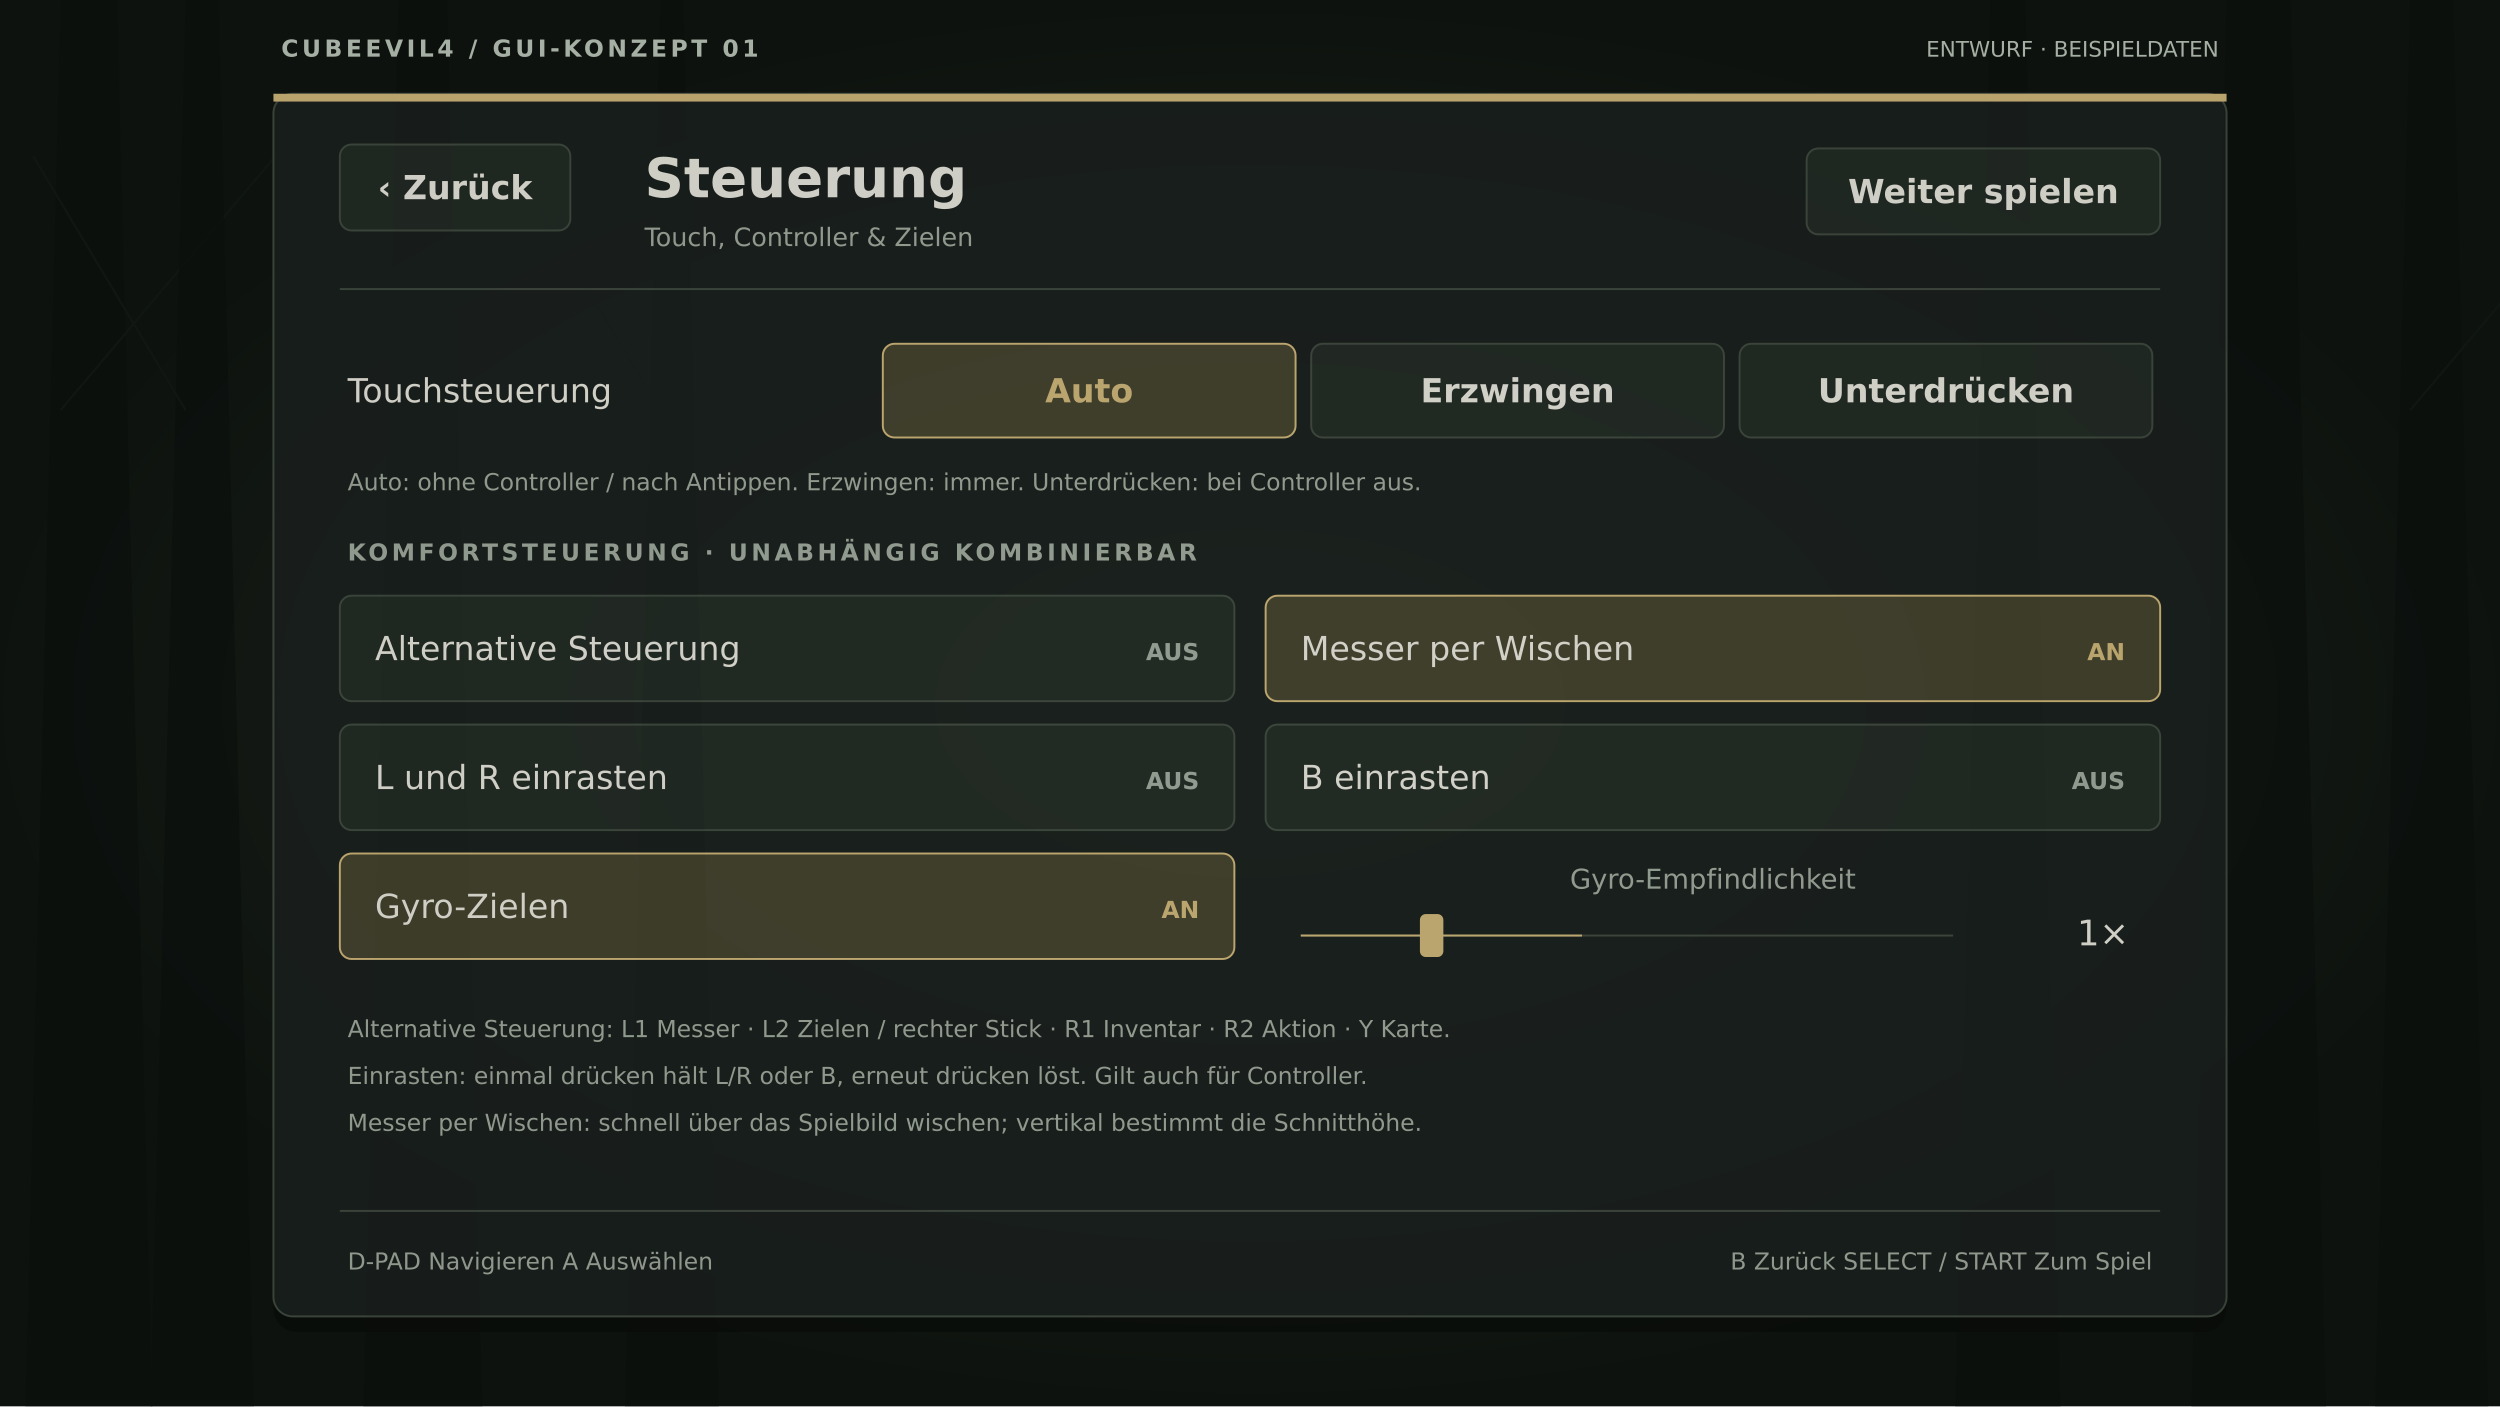
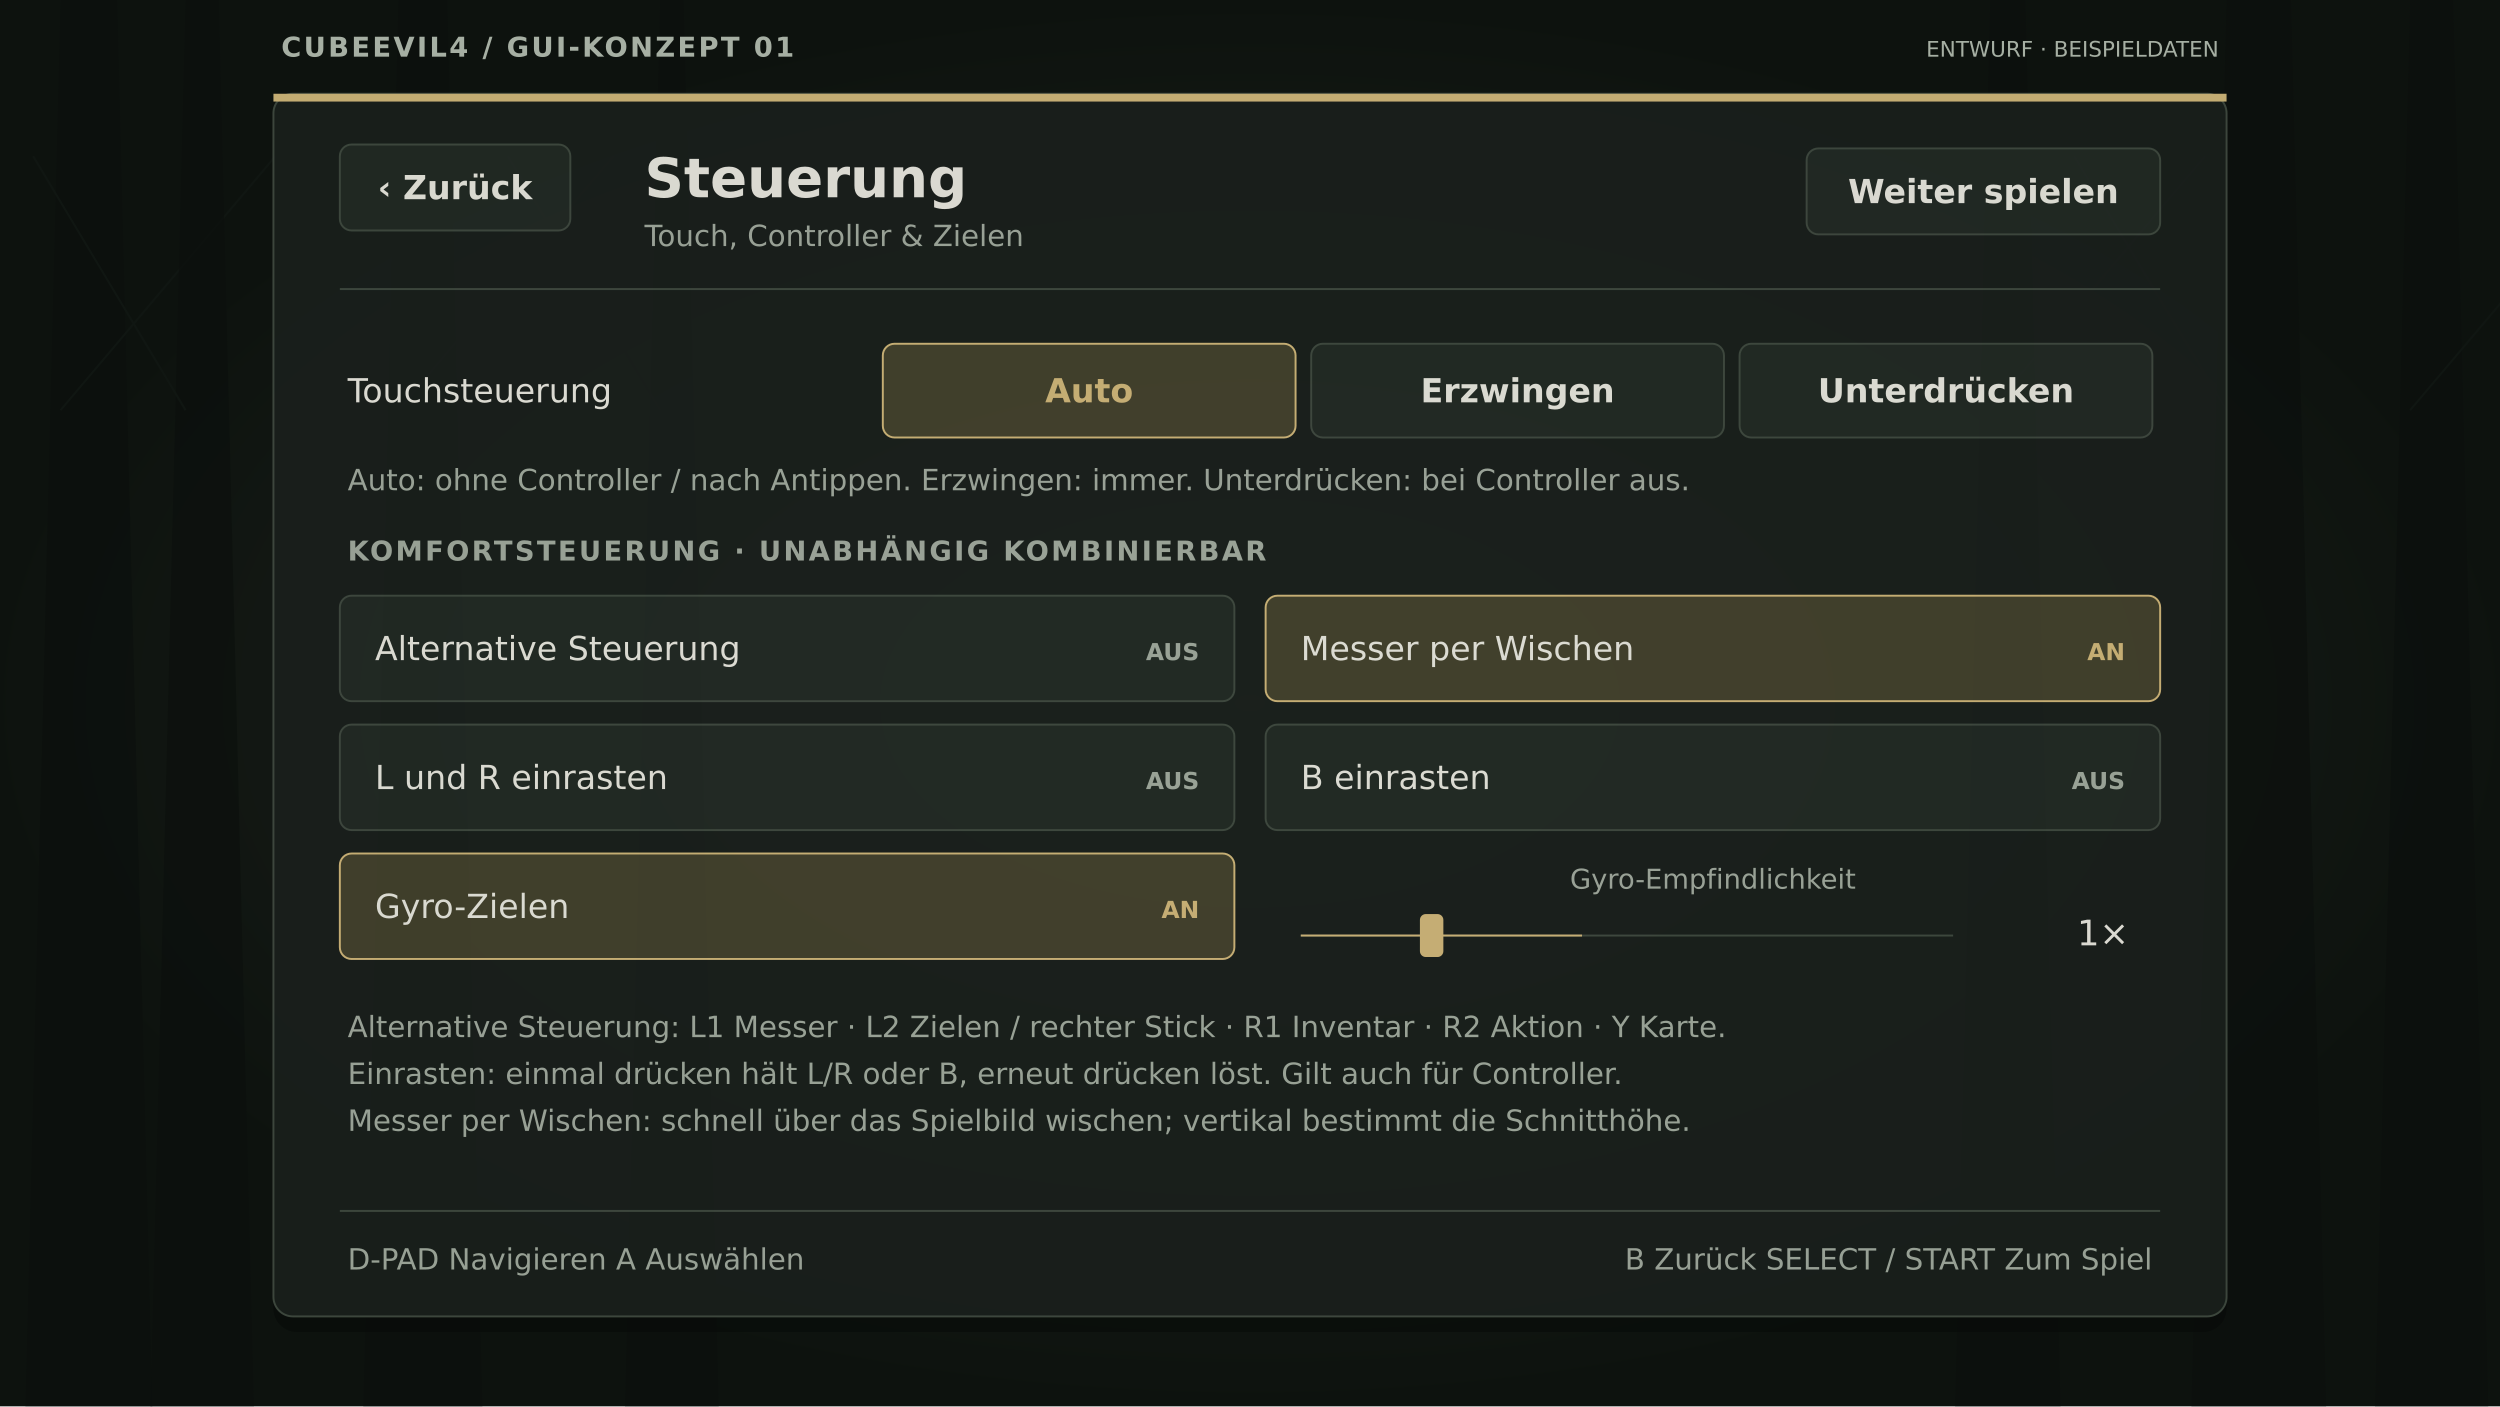
<svg xmlns="http://www.w3.org/2000/svg" viewBox="0 0 1280 720" width="1280" height="720" font-family="DejaVu Sans, sans-serif">
  <defs>
    <radialGradient id="fog">
      <stop stop-color="#3b4639" />
      <stop offset="1" stop-color="#111813" />
    </radialGradient>
  </defs>
  <rect x="0" y="0" width="1280" height="720" rx="0" fill="url(#fog)" stroke="none" />
  <path d="M31 0 L60 0 L78 720 L13 720 Z" fill="#0c130f" opacity=".65" />
  <path d="M31 210L141 80" stroke="#17201a" />
  <path d="M95 0 L112 0 L130 720 L77 720 Z" fill="#0c130f" opacity=".65" />
  <path d="M95 210L17 80" stroke="#17201a" />
  <path d="M204 0 L229 0 L247 720 L186 720 Z" fill="#0c130f" opacity=".65" />
  <path d="M204 210L314 80" stroke="#17201a" />
  <path d="M338 0 L350 0 L368 720 L320 720 Z" fill="#0c130f" opacity=".65" />
  <path d="M338 210L260 80" stroke="#17201a" />
  <path d="M1019 0 L1037 0 L1055 720 L1001 720 Z" fill="#0c130f" opacity=".65" />
  <path d="M1019 210L1129 80" stroke="#17201a" />
  <path d="M1140 0 L1173 0 L1191 720 L1122 720 Z" fill="#0c130f" opacity=".65" />
  <path d="M1140 210L1062 80" stroke="#17201a" />
  <path d="M1234 0 L1256 0 L1274 720 L1216 720 Z" fill="#0c130f" opacity=".65" />
  <path d="M1234 210L1344 80" stroke="#17201a" />
  <rect x="0" y="0" width="1280" height="720" rx="0" fill="#080b09" stroke="none" opacity=".46" />
-   <text x="144" y="29" font-size="12" fill="#a6afa3" font-weight="600" letter-spacing="1.8">CUBEEVIL4  /  GUI-KONZEPT 01</text>
+   <text x="144" y="29" font-size="14" fill="#a6afa3" font-weight="600" letter-spacing="1.2">CUBEEVIL4  /  GUI-KONZEPT 01</text>
  <text x="1136" y="29" font-size="11" fill="#a6afa3" font-weight="500" text-anchor="end">ENTWURF · BEISPIELDATEN</text>
-   <g opacity=".85">
+   <g opacity=".90">
    <rect x="140" y="48" width="1000" height="626" rx="12" fill="#050806" stroke="none" opacity=".6" transform="translate(0 8)" />
    <rect x="140" y="48" width="1000" height="626" rx="10" fill="#191f1c" stroke="#414b41" />
    <rect x="140" y="48" width="1000" height="4" rx="0" fill="#d7bc7d" stroke="none" />
    <g class="button " role="button" tabindex="0" aria-label="‹  Zurück" aria-disabled="false" data-action="home" opacity="1">
      <rect x="174" y="74" width="118" height="44" rx="6" fill="#222a25" stroke="#414b41" />
      <text x="233.0" y="102.0" font-size="17" fill="#f0eee5" font-weight="600" text-anchor="middle">‹  Zurück</text>
    </g>
    <text x="330" y="101" font-size="28" fill="#f0eee5" font-weight="600">Steuerung</text>
-     <text x="330" y="126" font-size="13" fill="#a6afa3" font-weight="400">Touch, Controller &amp; Zielen</text>
+     <text x="330" y="126" font-size="15" fill="#a6afa3" font-weight="400">Touch, Controller &amp; Zielen</text>
    <g class="button " role="button" tabindex="0" aria-label="Weiter spielen" aria-disabled="false" data-action="resume" opacity="1">
      <rect x="925" y="76" width="181" height="44" rx="6" fill="#222a25" stroke="#414b41" />
      <text x="1015.5" y="104.0" font-size="17" fill="#f0eee5" font-weight="600" text-anchor="middle">Weiter spielen</text>
    </g>
    <path d="M174 148H1106" stroke="#414b41" />
    <path d="M174 620H1106" stroke="#414b41" />
-     <text x="178" y="650" font-size="12" fill="#a6afa3" font-weight="400">D-PAD  Navigieren     A  Auswählen</text>
-     <text x="1102" y="650" font-size="12" fill="#a6afa3" font-weight="400" text-anchor="end">B  Zurück     SELECT / START  Zum Spiel</text>
+     <text x="178" y="650" font-size="15" fill="#a6afa3" font-weight="400">D-PAD  Navigieren     A  Auswählen</text>
+     <text x="1102" y="650" font-size="15" fill="#a6afa3" font-weight="400" text-anchor="end">B  Zurück     SELECT / START  Zum Spiel</text>
    <text x="178" y="206" font-size="17" fill="#f0eee5" font-weight="400">Touchsteuerung</text>
    <g class="button selected" role="button" tabindex="0" aria-label="Auto" aria-disabled="false" data-group="touch" data-value="0" aria-pressed="true" opacity="1">
      <rect x="452.0" y="176" width="211.333" height="48" rx="6" fill="#45432e" stroke="#d7bc7d" />
      <text x="557.667" y="206.0" font-size="17" fill="#d7bc7d" font-weight="600" text-anchor="middle">Auto</text>
    </g>
    <g class="button " role="button" tabindex="0" aria-label="Erzwingen" aria-disabled="false" data-group="touch" data-value="1" aria-pressed="false" opacity="1">
      <rect x="671.333" y="176" width="211.333" height="48" rx="6" fill="#222a25" stroke="#414b41" />
      <text x="777.0" y="206.0" font-size="17" fill="#f0eee5" font-weight="600" text-anchor="middle">Erzwingen</text>
    </g>
    <g class="button " role="button" tabindex="0" aria-label="Unterdrücken" aria-disabled="false" data-group="touch" data-value="2" aria-pressed="false" opacity="1">
      <rect x="890.667" y="176" width="211.333" height="48" rx="6" fill="#222a25" stroke="#414b41" />
      <text x="996.333" y="206.0" font-size="17" fill="#f0eee5" font-weight="600" text-anchor="middle">Unterdrücken</text>
    </g>
-     <text x="178" y="251" font-size="12" fill="#a6afa3" font-weight="400">Auto: ohne Controller / nach Antippen. Erzwingen: immer. Unterdrücken: bei Controller aus.</text>
-     <text x="178" y="287" font-size="12" fill="#a6afa3" font-weight="600" letter-spacing="1.8">KOMFORTSTEUERUNG · UNABHÄNGIG KOMBINIERBAR</text>
+     <text x="178" y="251" font-size="15" fill="#a6afa3" font-weight="400">Auto: ohne Controller / nach Antippen. Erzwingen: immer. Unterdrücken: bei Controller aus.</text>
+     <text x="178" y="287" font-size="14" fill="#a6afa3" font-weight="600" letter-spacing="1.2">KOMFORTSTEUERUNG · UNABHÄNGIG KOMBINIERBAR</text>
    <g class="button toggle " role="button" tabindex="0" aria-label="Alternative Steuerung" aria-pressed="false" data-group="alternate" data-toggle="true">
      <rect x="174" y="305" width="458" height="54" rx="6" fill="#222a25" stroke="#414b41" />
      <text x="192" y="338" font-size="17" fill="#f0eee5" font-weight="500">Alternative Steuerung</text>
      <text x="614" y="338" font-size="12" fill="#a6afa3" font-weight="700" text-anchor="end" class="state">AUS</text>
    </g>
    <g class="button toggle selected" role="button" tabindex="0" aria-label="Messer per Wischen" aria-pressed="true" data-group="knife" data-toggle="true">
      <rect x="648" y="305" width="458" height="54" rx="6" fill="#45432e" stroke="#d7bc7d" />
      <text x="666" y="338" font-size="17" fill="#f0eee5" font-weight="500">Messer per Wischen</text>
      <text x="1088" y="338" font-size="12" fill="#d7bc7d" font-weight="700" text-anchor="end" class="state">AN</text>
    </g>
    <g class="button toggle " role="button" tabindex="0" aria-label="L und R einrasten" aria-pressed="false" data-group="latchLR" data-toggle="true">
      <rect x="174" y="371" width="458" height="54" rx="6" fill="#222a25" stroke="#414b41" />
      <text x="192" y="404" font-size="17" fill="#f0eee5" font-weight="500">L und R einrasten</text>
      <text x="614" y="404" font-size="12" fill="#a6afa3" font-weight="700" text-anchor="end" class="state">AUS</text>
    </g>
    <g class="button toggle " role="button" tabindex="0" aria-label="B einrasten" aria-pressed="false" data-group="latchB" data-toggle="true">
      <rect x="648" y="371" width="458" height="54" rx="6" fill="#222a25" stroke="#414b41" />
      <text x="666" y="404" font-size="17" fill="#f0eee5" font-weight="500">B einrasten</text>
      <text x="1088" y="404" font-size="12" fill="#a6afa3" font-weight="700" text-anchor="end" class="state">AUS</text>
    </g>
    <g class="button toggle selected" role="button" tabindex="0" aria-label="Gyro-Zielen" aria-pressed="true" data-group="gyro" data-toggle="true">
      <rect x="174" y="437" width="458" height="54" rx="6" fill="#45432e" stroke="#d7bc7d" />
      <text x="192" y="470" font-size="17" fill="#f0eee5" font-weight="500">Gyro-Zielen</text>
      <text x="614" y="470" font-size="12" fill="#d7bc7d" font-weight="700" text-anchor="end" class="state">AN</text>
    </g>
    <text x="877" y="455" font-size="14" fill="#a6afa3" font-weight="400" text-anchor="middle">Gyro-Empfindlichkeit</text>
    <path d="M666 479H1000" stroke="#414b41" />
    <path d="M666 479H810" stroke="#d7bc7d" />
    <g role="slider" tabindex="0" aria-label="Gyro-Empfindlichkeit" aria-valuemin="0.5" aria-valuemax="3" aria-valuenow="1" data-slider="true">
      <rect x="666" y="464" width="334" height="30" fill="none" pointer-events="all" />
      <rect class="thumb" x="727" y="468" width="12" height="22" rx="3" fill="#d7bc7d" />
    </g>
    <text x="1090" y="484" font-size="18" fill="#f0eee5" font-weight="500" text-anchor="end" id="sensitivity-value">1×</text>
-     <text x="178" y="531" font-size="12" fill="#a6afa3" font-weight="400">Alternative Steuerung: L1 Messer · L2 Zielen / rechter Stick · R1 Inventar · R2 Aktion · Y Karte.</text>
-     <text x="178" y="555" font-size="12" fill="#a6afa3" font-weight="400">Einrasten: einmal drücken hält L/R oder B, erneut drücken löst. Gilt auch für Controller.</text>
-     <text x="178" y="579" font-size="12" fill="#a6afa3" font-weight="400">Messer per Wischen: schnell über das Spielbild wischen; vertikal bestimmt die Schnitthöhe.</text>
+     <text x="178" y="531" font-size="15" fill="#a6afa3" font-weight="400">Alternative Steuerung: L1 Messer · L2 Zielen / rechter Stick · R1 Inventar · R2 Aktion · Y Karte.</text>
+     <text x="178" y="555" font-size="15" fill="#a6afa3" font-weight="400">Einrasten: einmal drücken hält L/R oder B, erneut drücken löst. Gilt auch für Controller.</text>
+     <text x="178" y="579" font-size="15" fill="#a6afa3" font-weight="400">Messer per Wischen: schnell über das Spielbild wischen; vertikal bestimmt die Schnitthöhe.</text>
  </g>
</svg>
